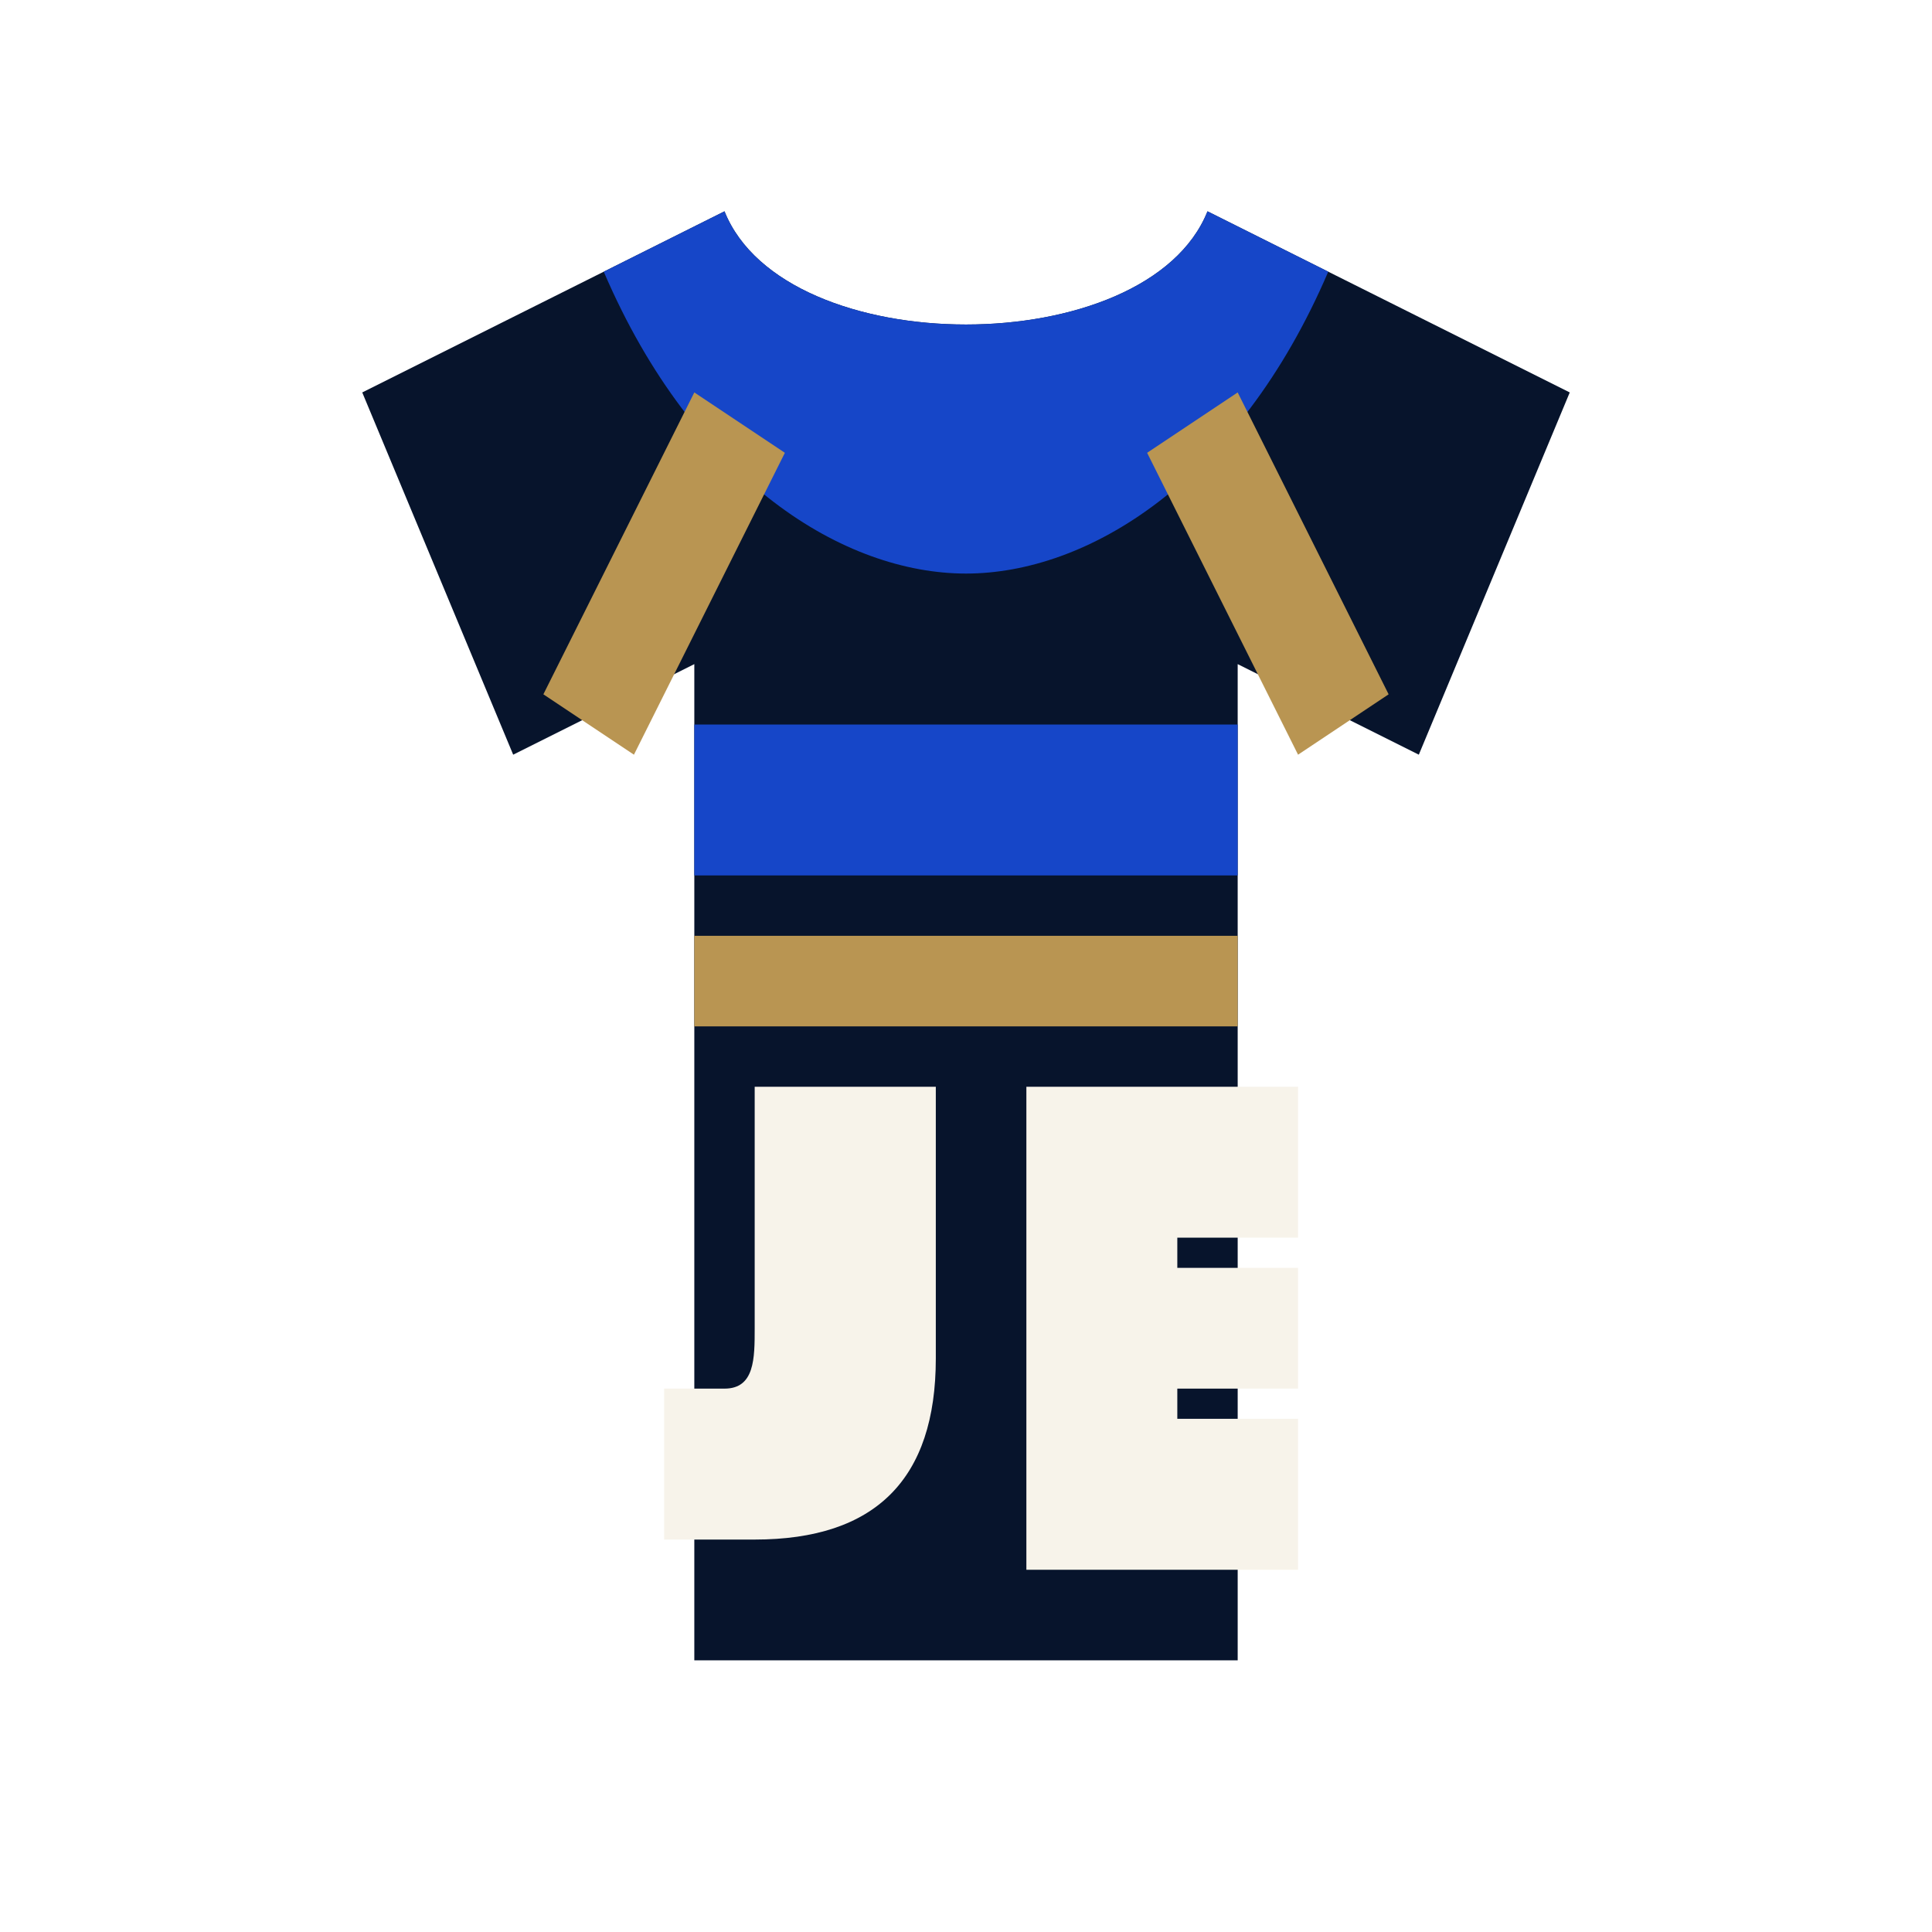
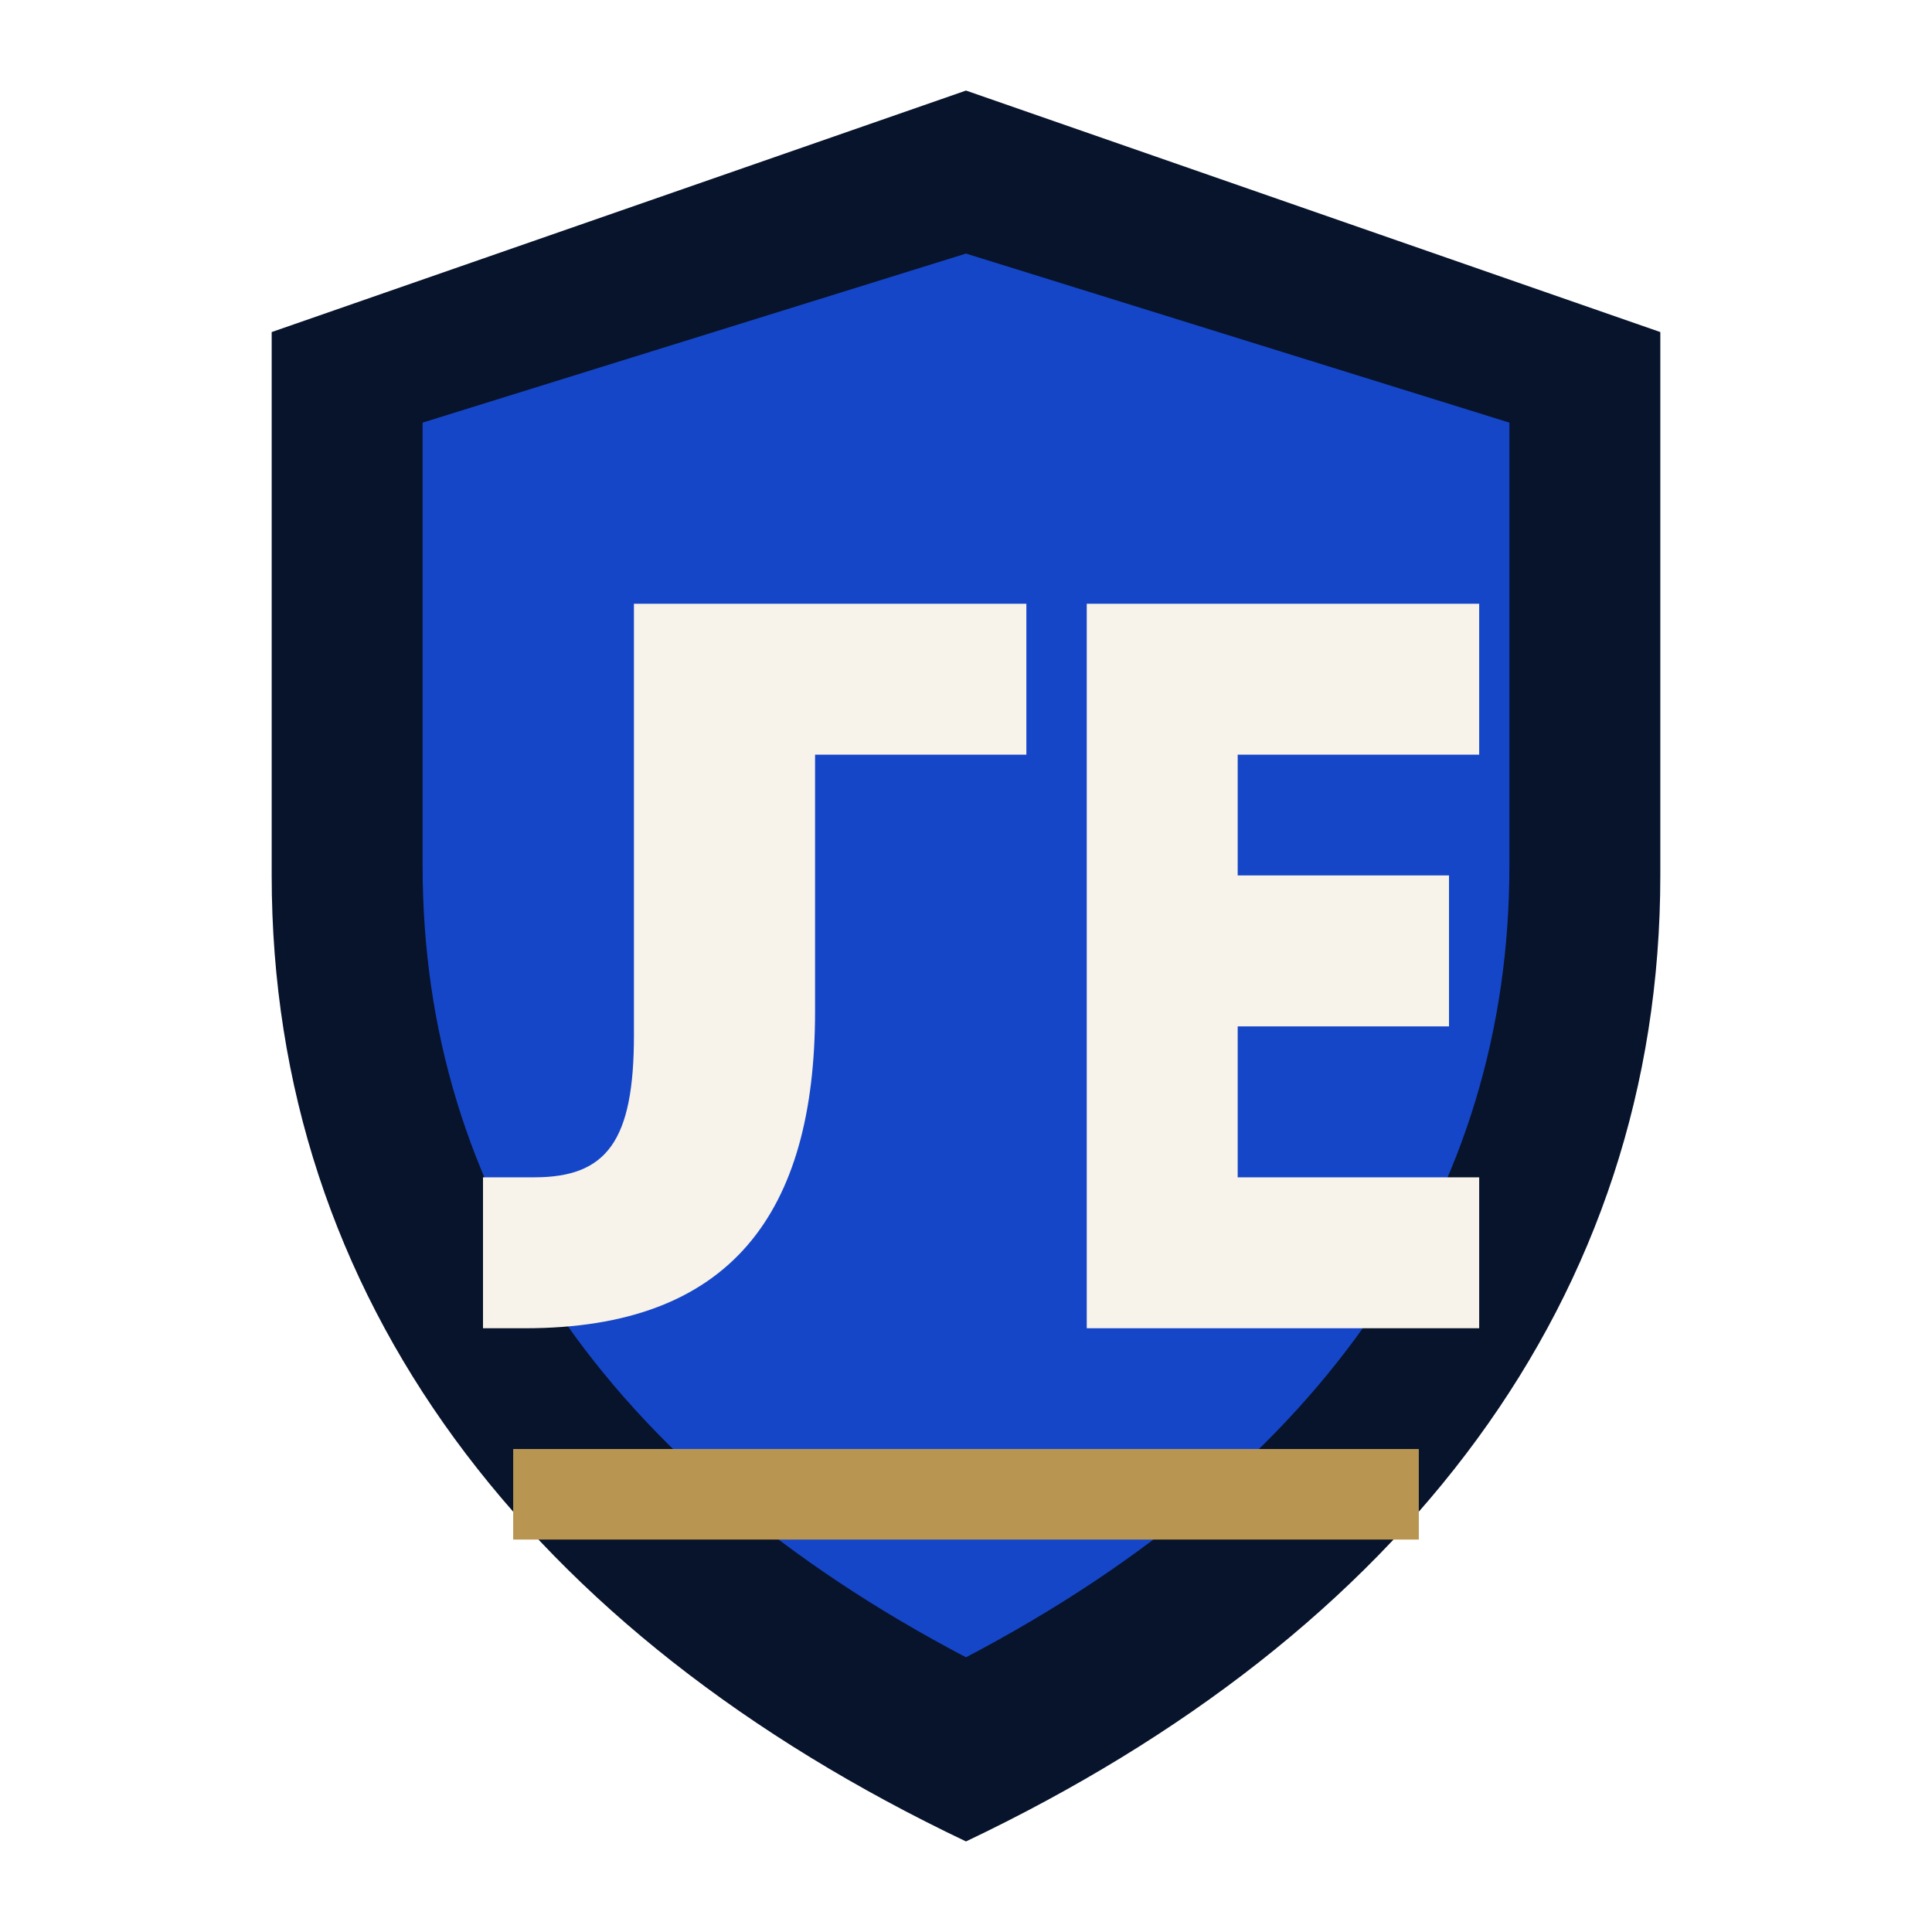
<svg xmlns="http://www.w3.org/2000/svg" viewBox="0 0 64 64" role="img" aria-labelledby="title description">
-   <path fill="#07142c" d="M12 13 24 7c2 5 14 5 16 0l12 6-5 12-6-3v33H23V22l-6 3-5-12Z" />
-   <path fill="#1646c8" d="M24 7c2 5 14 5 16 0l4 2c-3 7-8 10-12 10S23 16 20 9l4-2ZM23 24h18v5H23z" />
-   <path fill="#b99552" d="M23 31h18v3H23zM18 23l5-10 3 2-5 10-3-2Zm28 0-5-10-3 2 5 10 3-2Z" />
-   <path fill="#f7f3ea" d="M25 36h6v9c0 4-2 6-6 6h-3v-5h2c1 0 1-1 1-2v-8Zm9 0h9v5h-4v1h4v4h-4v1h4v5h-9V36Z" />
+   <path fill="#07142c" d="M32 3 55 11v18c0 14-8.5 25.1-23 32C17.5 54.1 9 43 9 29V11L32 3Z" />
+   <path fill="#1646c8" d="M32 8.4 50 14v14.7c0 10.8-6 19.9-18 26.2-12-6.3-18-15.4-18-26.2V14l18-5.6Z" />
+   <path fill="#f7f3ea" d="M21 20h13v5h-7v8.5c0 6.7-2.8 10.5-9.6 10.5H16v-5h1.7c2.4 0 3.3-1.2 3.3-4.7V20Zm15 0h13v5h-8v4h7v5h-7v5h8v5H36V20Z" />
+   <path fill="#b99552" d="M17 48h30v3H17z" />
</svg>
